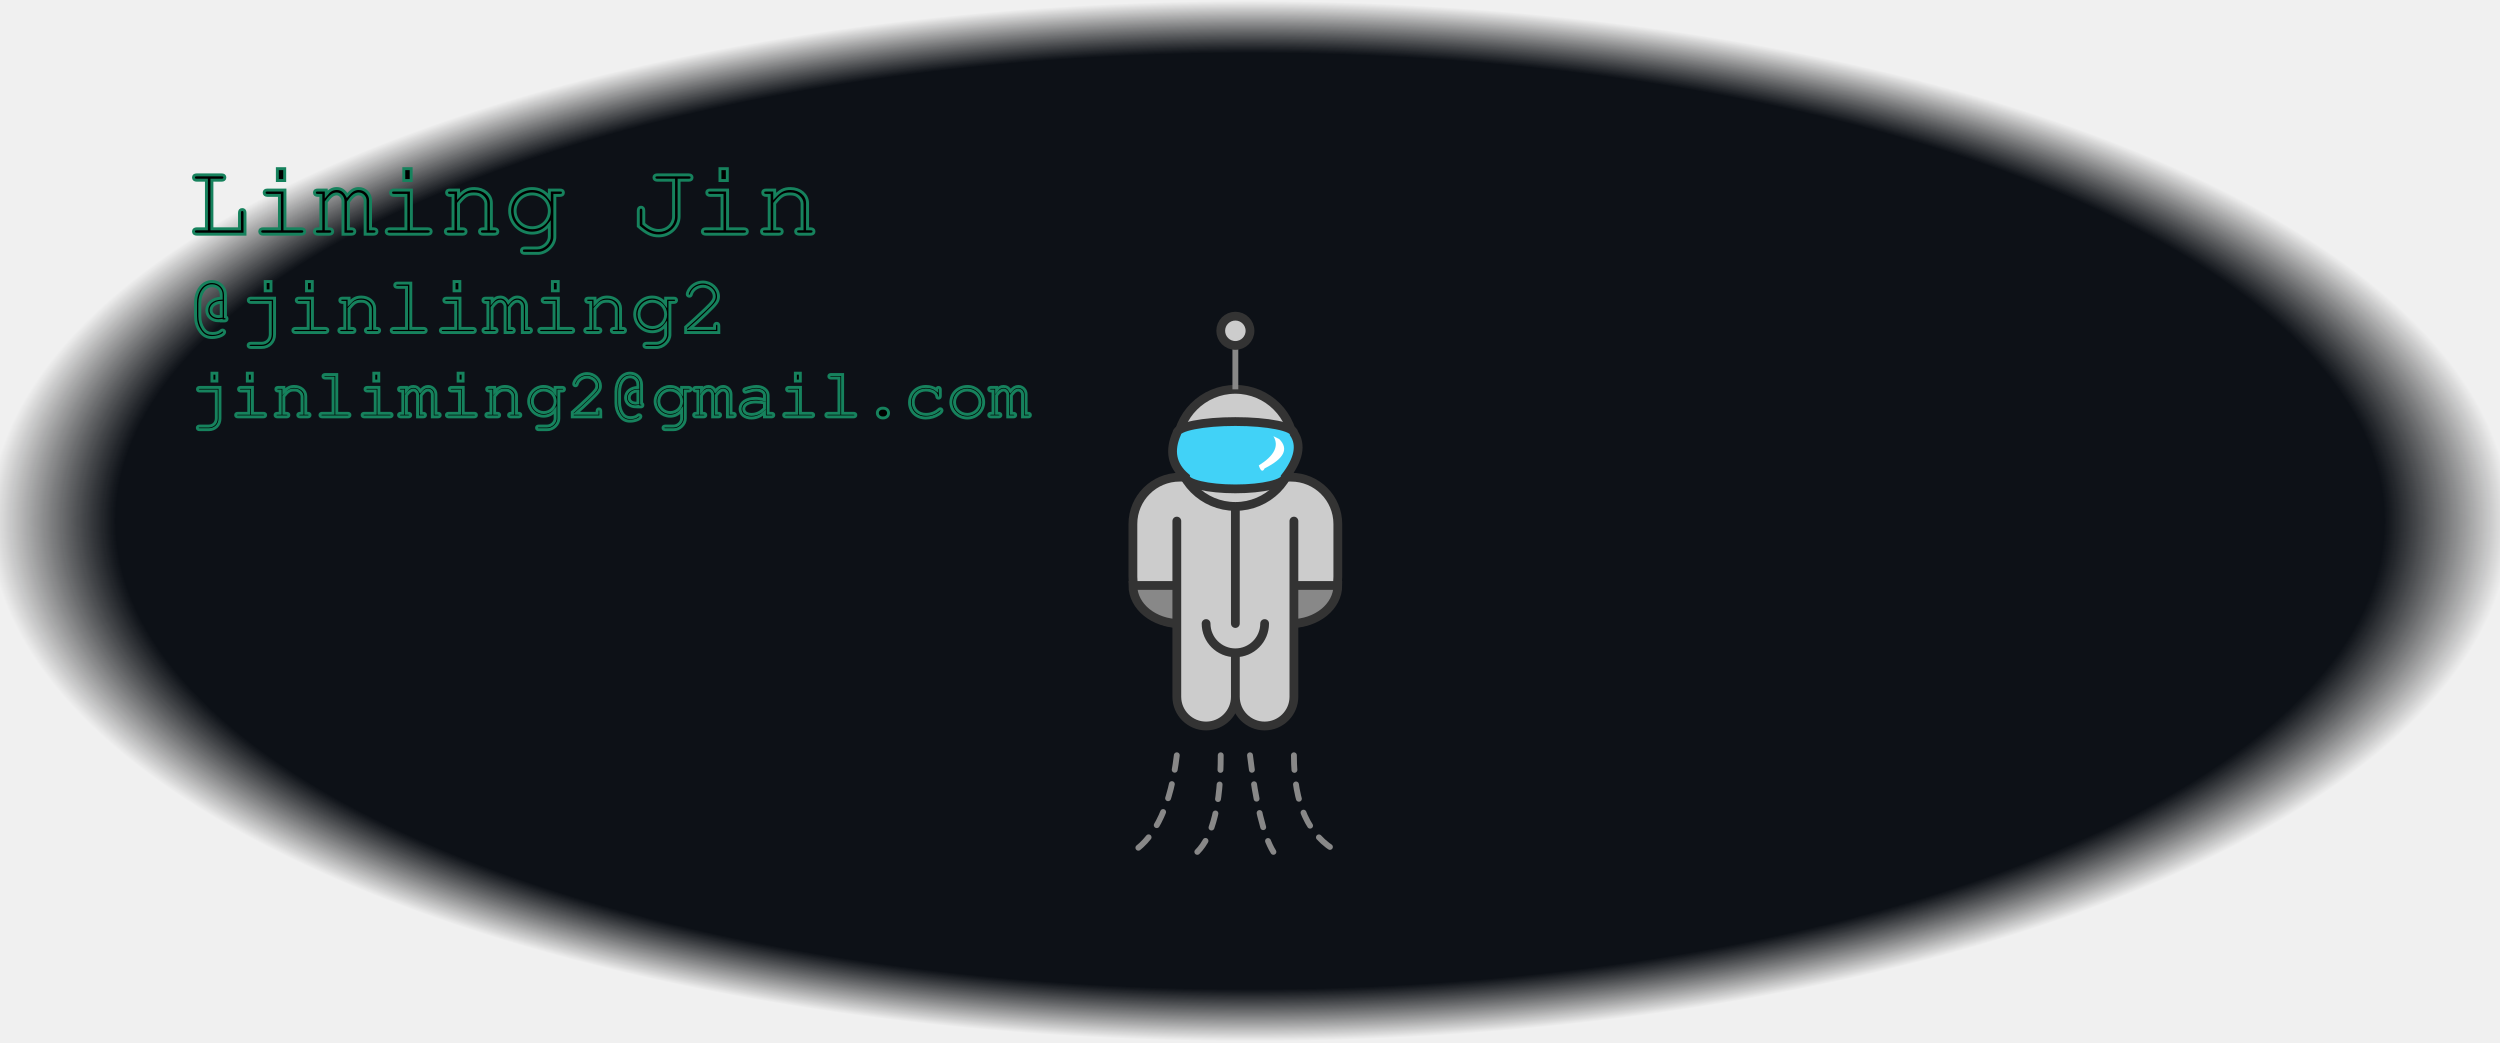
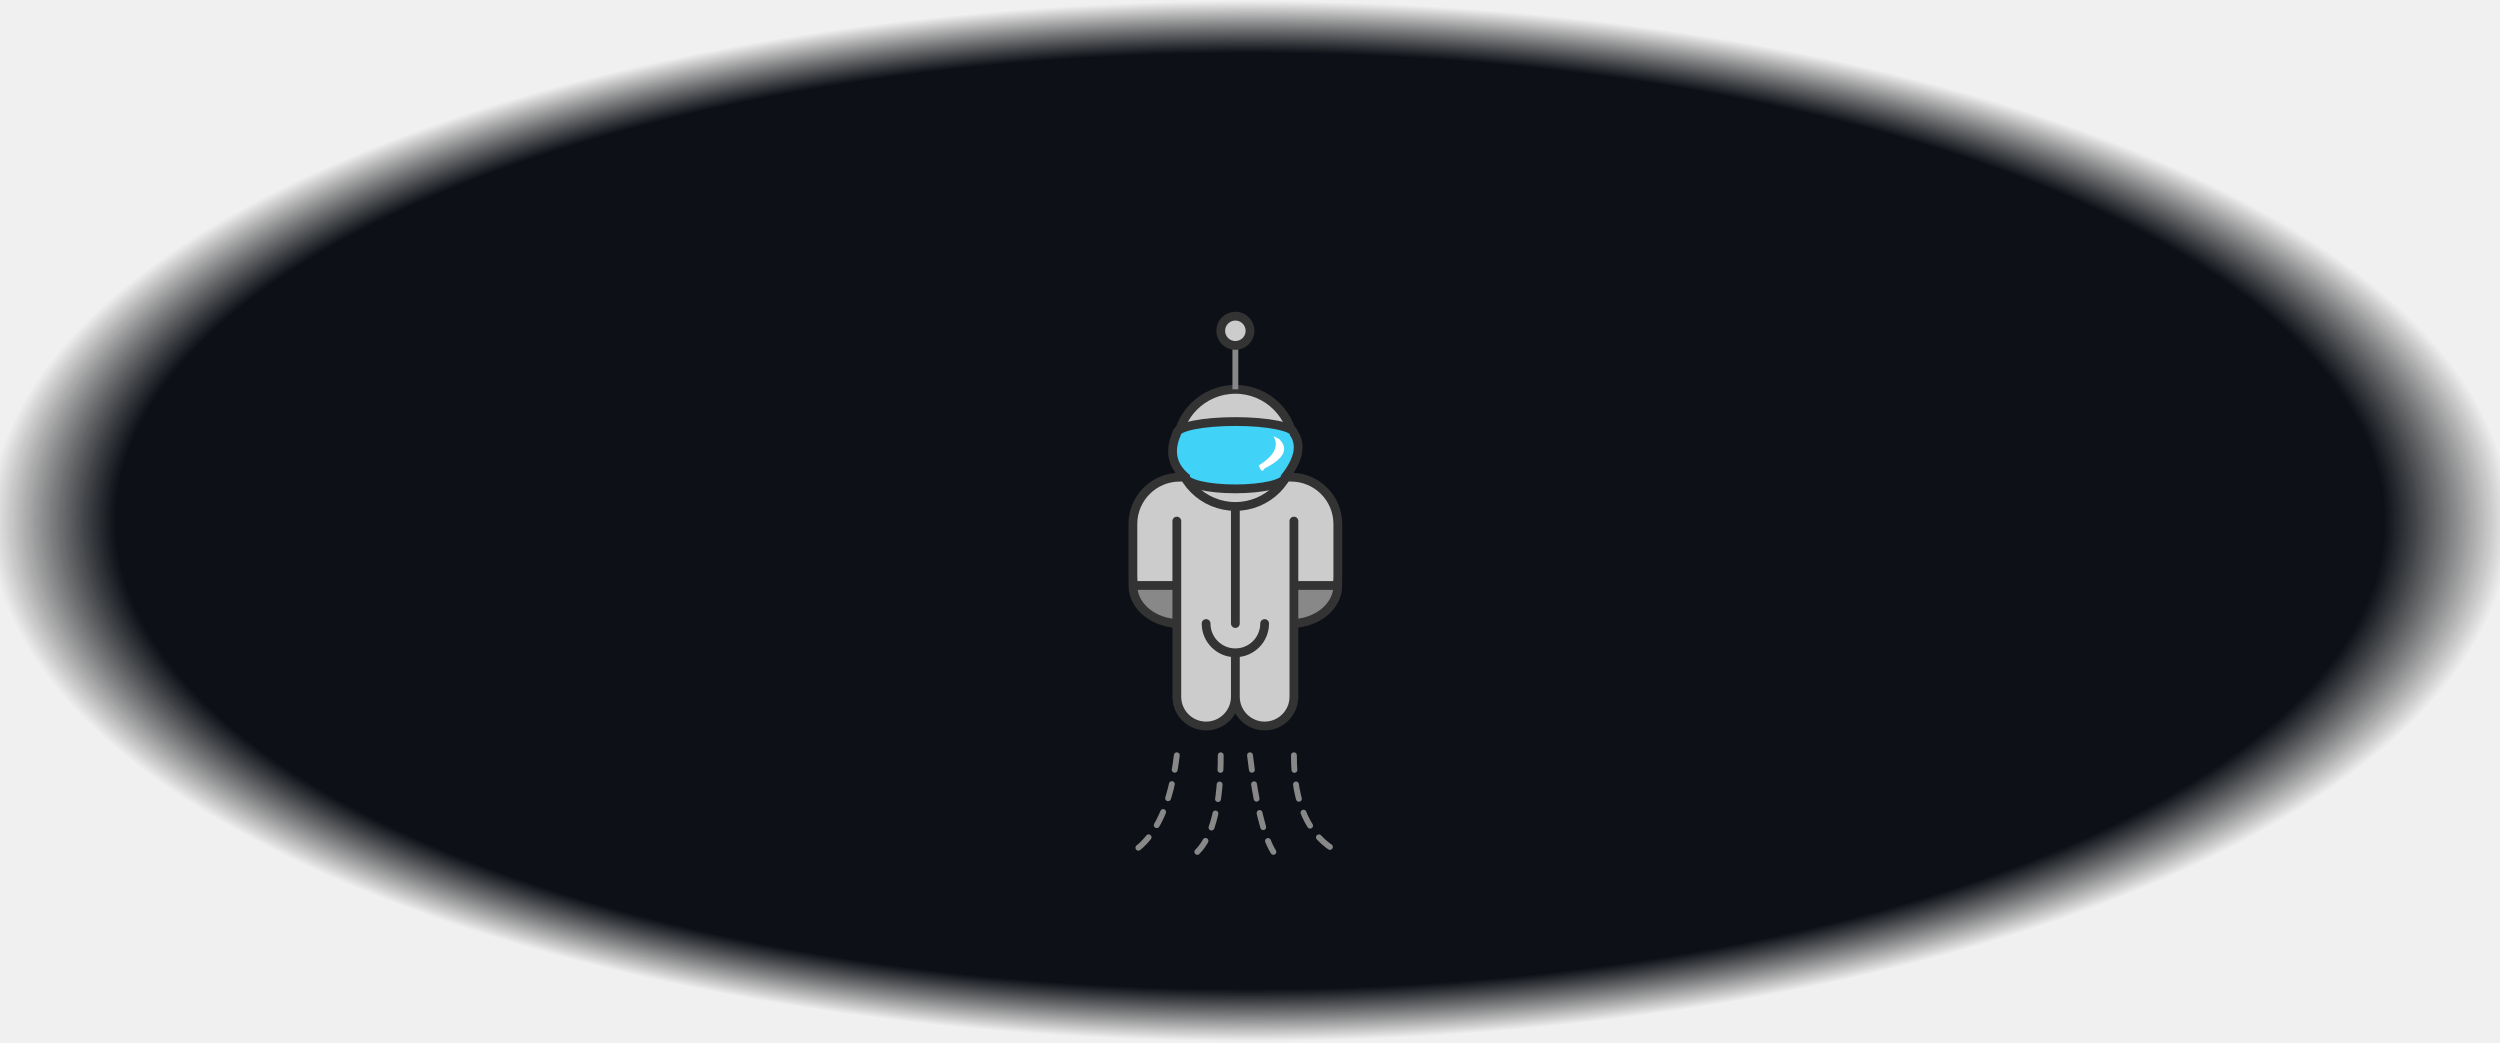
<svg xmlns="http://www.w3.org/2000/svg" width="854" height="356" viewBox="0 0 854 356" preserveAspectRatio="none">
  <defs>
    <radialGradient id="background">
      <stop offset="90%" stop-color="#0d1117" />
      <stop offset="100%" stop-color="transparent" />
    </radialGradient>
    <radialGradient id="clip">
      <stop offset="90%" stop-color="white" />
      <stop offset="100%" stop-color="black" />
    </radialGradient>
    <mask id="meteor">
      <rect fill="url('#clip')" x="0" y="0" width="854" height="356" />
    </mask>
  </defs>
  <rect fill="url('#background')" x="0" y="0" width="854" height="356" />
  <g stroke="#555" mask="url('#meteor')">
    <line x1="50" x2="50">
      <animate attributeName="y1" values="-150;400" dur="1s" repeatCount="indefinite" />
      <animate attributeName="y2" values="0;550" dur="1s" repeatCount="indefinite" />
    </line>
    <line x1="160" x2="160">
      <animate attributeName="y1" values="-60;400" dur=".8s" repeatCount="indefinite" />
      <animate attributeName="y2" values="0;460" dur=".8s" repeatCount="indefinite" />
    </line>
    <line x1="280" x2="280">
      <animate attributeName="y1" values="-120;400" dur="1.2s" repeatCount="indefinite" />
      <animate attributeName="y2" values="0;520" dur="1.2s" repeatCount="indefinite" />
    </line>
    <line x1="420" x2="420">
      <animate attributeName="y1" values="-80;400" dur=".7s" repeatCount="indefinite" />
      <animate attributeName="y2" values="0;480" dur=".7s" repeatCount="indefinite" />
    </line>
    <line x1="560" x2="560">
      <animate attributeName="y1" values="-180;400" dur="1.5s" repeatCount="indefinite" />
      <animate attributeName="y2" values="0;580" dur="1.5s" repeatCount="indefinite" />
    </line>
    <line x1="640" x2="640">
      <animate attributeName="y1" values="-80;400" dur="1s" repeatCount="indefinite" />
      <animate attributeName="y2" values="0;480" dur="1s" repeatCount="indefinite" />
    </line>
    <line x1="800" x2="800">
      <animate attributeName="y1" values="-130;400" dur=".9s" repeatCount="indefinite" />
      <animate attributeName="y2" values="0;530" dur=".9s" repeatCount="indefinite" />
    </line>
  </g>
  <g fill="#ccc" stroke="#333" stroke-width="3" stroke-linecap="round" transform="translate(387 108)">
    <animateMotion dur="1s" repeatCount="indefinite" path="m0,0v-2zv2zh-2zh2zv3zv-3zh3zh-3z" />
    <rect x="0" y="55" width="70" height="50" rx="16" />
    <path fill="#888" d="M0,92H70a16,13 0 0 1 -16,13H16a16,13 0 0 1 -16,-13Z" />
    <path d="M15,70v60a10,10 0 0 0 20,0a10,10 0 0 0 20,0v-60m-20,-5v40m0,10v15m-10,-25a10,10 0 0 0 20,0" />
    <circle cx="35" cy="45" r="20" />
    <path fill="#41d2f7" d="M15,40a20,4 0 0 1 40,0q4,6 -3,15a17,4 0 0 1 -34,0q-7,-6 -3,-15" />
    <path fill="#fff" stroke-width="0" d="M50,42q5,5 -5,10q-1,2 -2,-1q8,-5 5,-10z" />
    <rect fill="#888" stroke-width="0" x="34" y="5" width="2" height="20" />
    <circle cx="35" cy="5" r="5" />
    <g fill="transparent" stroke="#888" transform="translate(35 5) rotate(-25)">
      <circle r="10" stroke-dasharray="10 21 10 100" opacity=".0">
        <animate attributeName="opacity" values=".0;1;.0" dur="2s" repeatCount="indefinite" />
      </circle>
      <circle r="16" stroke-dasharray="16 33 16 100" opacity=".0">
        <animate attributeName="opacity" values=".0;1;.0" begin=".5s" dur="2s" repeatCount="indefinite" />
      </circle>
      <circle r="22" stroke-dasharray="22 45 22 100" opacity=".0">
        <animate attributeName="opacity" values=".0;1;.0" begin="1s" dur="2s" repeatCount="indefinite" />
      </circle>
    </g>
    <g fill="transparent" stroke="#888" stroke-width="2" transform="translate(35 150)" stroke-dasharray="5">
      <animate attributeName="stroke-dashoffset" values="100;0" dur="1s" repeatCount="indefinite" />
      <path d="m-20,0q-3,25 -15,33" />
      <path d="m-5,0q0,25 -8,33" />
      <path d="m5,0q3,25 8,33" />
      <path d="m20,0q0,25 15,33" />
    </g>
  </g>
-   <g transform="translate(64 80)">
-     <text stroke="#16825d" font-family="courier">
-       <tspan font-size="36">Liming Jin</tspan>
-       <tspan x="0" dy="1.2em" font-size="28">@jinliming2</tspan>
-       <tspan x="0" dy="1.2em" font-size="24">jinliming2@gmail.com</tspan>
-     </text>
-   </g>
</svg>
